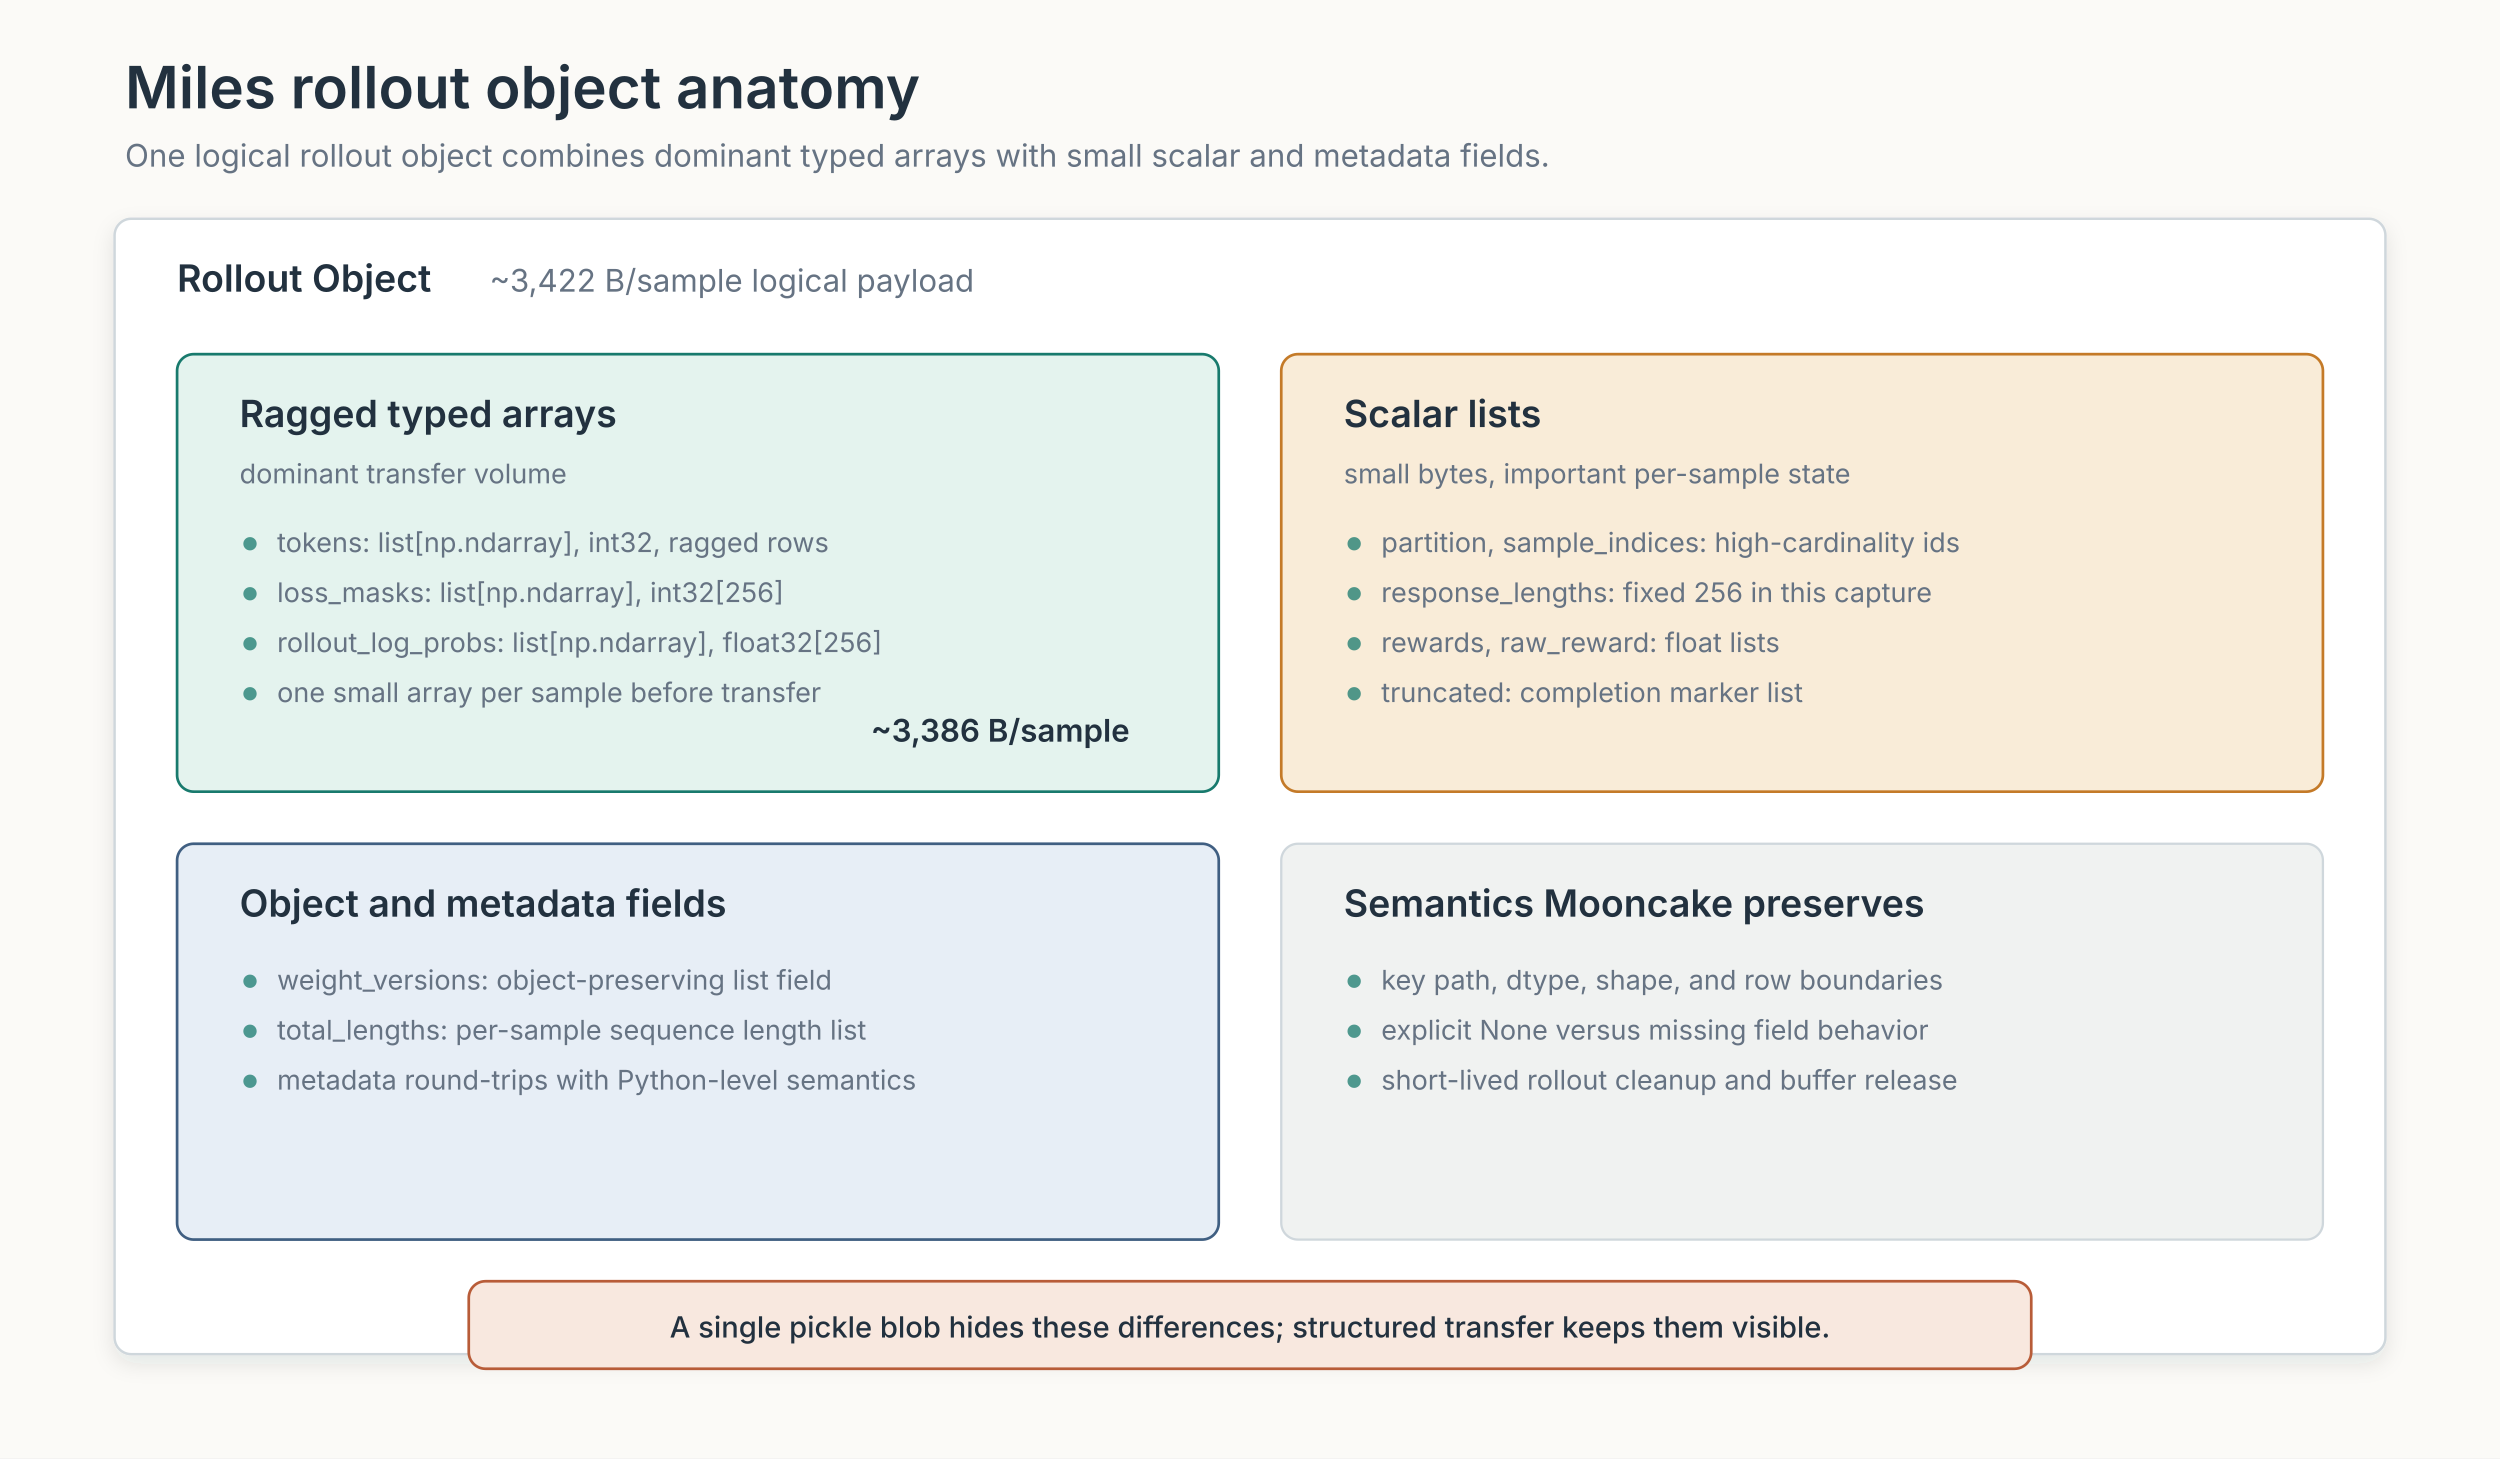
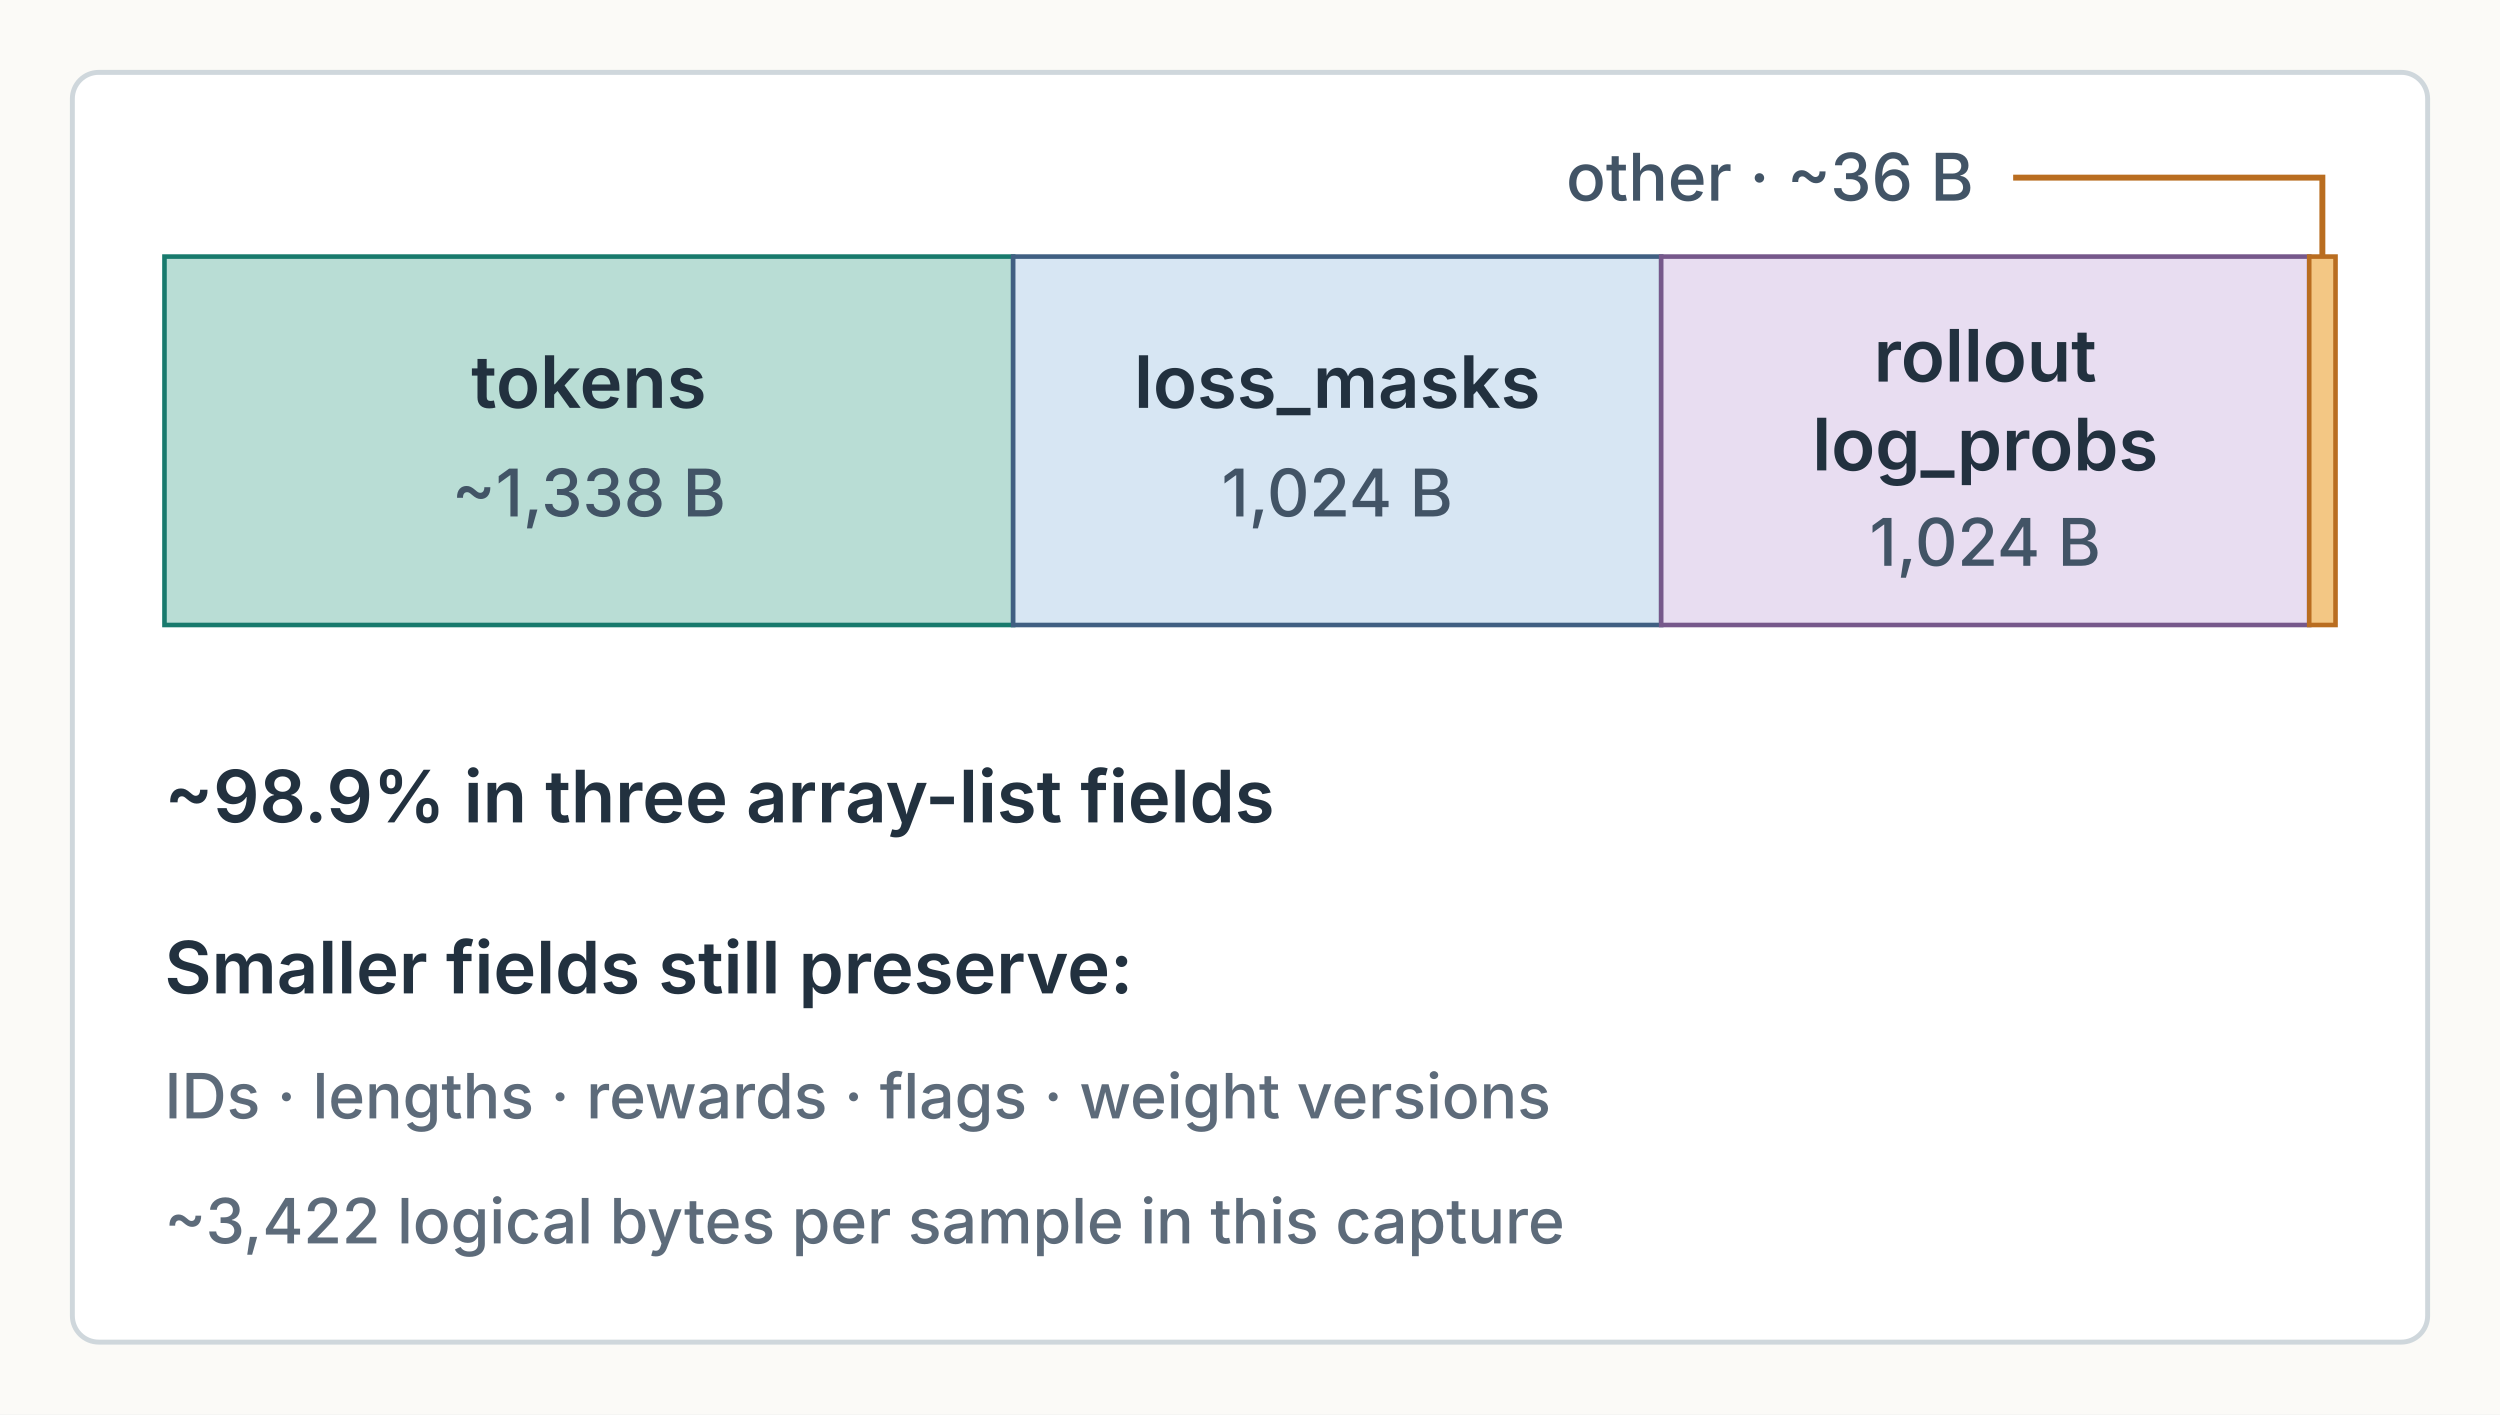
- <svg xmlns="http://www.w3.org/2000/svg" width="1200" height="700" viewBox="0 0 1200 700" role="img" aria-labelledby="title desc">
+ <svg xmlns="http://www.w3.org/2000/svg" width="760" height="430" viewBox="0 0 760 430" role="img" aria-labelledby="title desc">
  <defs>
-     <marker id="arrow-control" viewBox="0 0 10 10" refX="8.5" refY="5" markerWidth="7" markerHeight="7" orient="auto-start-reverse">
-       <path d="M 0 0 L 10 5 L 0 10 z" fill="#5d6b7a" />
-     </marker>
-     <marker id="arrow-data" viewBox="0 0 10 10" refX="8.5" refY="5" markerWidth="5.5" markerHeight="5.5" orient="auto-start-reverse">
-       <path d="M 0 0 L 10 5 L 0 10 z" fill="#187a6d" />
-     </marker>
-     <marker id="arrow-ray" viewBox="0 0 10 10" refX="8.5" refY="5" markerWidth="8" markerHeight="8" orient="auto-start-reverse">
-       <path d="M 0 0 L 10 5 L 0 10 z" fill="#b85c38" />
-     </marker>
-     <filter id="soft-shadow" x="-10%" y="-10%" width="120%" height="125%">
-       <feDropShadow dx="0" dy="4" stdDeviation="5" flood-color="#22313f" flood-opacity="0.10" />
-     </filter>
    <style>
      .bg { fill: #fbfaf7; }
-       .title { font: 600 28px -apple-system, BlinkMacSystemFont, "Segoe UI", sans-serif; fill: #22313f; }
-       .subtitle { font: 400 15px -apple-system, BlinkMacSystemFont, "Segoe UI", sans-serif; fill: #667383; }
-       .h { font: 600 18px -apple-system, BlinkMacSystemFont, "Segoe UI", sans-serif; fill: #22313f; }
-       .label { font: 500 14px -apple-system, BlinkMacSystemFont, "Segoe UI", sans-serif; fill: #22313f; }
-       .small { font: 400 13px -apple-system, BlinkMacSystemFont, "Segoe UI", sans-serif; fill: #667383; }
-       .tiny { font: 400 11px -apple-system, BlinkMacSystemFont, "Segoe UI", sans-serif; fill: #667383; }
-       .value { font: 600 15px -apple-system, BlinkMacSystemFont, "Segoe UI", sans-serif; fill: #22313f; }
-       .card { fill: #ffffff; stroke: #cfd7dc; stroke-width: 1.2; rx: 8; filter: url(#soft-shadow); }
-       .soft { fill: #f0f2f1; stroke: #cfd7dc; stroke-width: 1.1; rx: 8; }
-       .moon { fill: #e4f3ee; stroke: #187a6d; stroke-width: 1.3; rx: 8; }
-       .ray { fill: #f8e8df; stroke: #b85c38; stroke-width: 1.3; rx: 8; }
-       .amber { fill: #f9ecd8; stroke: #c47a28; stroke-width: 1.3; rx: 8; }
-       .blue { fill: #e7eef6; stroke: #405f82; stroke-width: 1.3; rx: 8; }
-       .control-arrow { fill: none; stroke: #5d6b7a; stroke-width: 2; stroke-dasharray: 6 6; marker-end: url(#arrow-control); }
-       .data-arrow { fill: none; stroke: #187a6d; stroke-width: 6; stroke-linecap: round; marker-end: url(#arrow-data); }
-       .grid { stroke: #dfe5e8; stroke-width: 1; }
-       .axis { stroke: #8996a3; stroke-width: 1.2; }
-       .moon-line { fill: none; stroke: #187a6d; stroke-width: 4; stroke-linejoin: round; stroke-linecap: round; }
-       .ray-line { fill: none; stroke: #b85c38; stroke-width: 4; stroke-linejoin: round; stroke-linecap: round; }
+       .label { font: 600 22px -apple-system, BlinkMacSystemFont, "Segoe UI", sans-serif; fill: #22313f; }
+       .value { font: 500 20px -apple-system, BlinkMacSystemFont, "Segoe UI", sans-serif; fill: #425466; }
+       .body { font: 500 19px -apple-system, BlinkMacSystemFont, "Segoe UI", sans-serif; fill: #5d6b7a; }
+       .panel { fill: #fff; stroke: #cfd7dc; stroke-width: 1.5; rx: 8; }
+       .token { fill: #b9ddd5; stroke: #187a6d; stroke-width: 1.4; }
+       .mask { fill: #d7e6f3; stroke: #405f82; stroke-width: 1.4; }
+       .prob { fill: #e8ddf1; stroke: #76588b; stroke-width: 1.4; }
+       .other { fill: #f3c784; stroke: #b96d20; stroke-width: 1.4; }
+       .callout { fill: none; stroke: #b96d20; stroke-width: 1.8; }
    </style>
  </defs>
-   <rect class="bg" width="1200" height="700" />
-   <text x="60.0" y="52.0" class="title" text-anchor="start">Miles rollout object anatomy</text>
-   <text x="60.0" y="80.0" class="subtitle" text-anchor="start">One logical rollout object combines dominant typed arrays with small scalar and metadata fields.</text>
-   <rect x="55.0" y="105.0" width="1090.0" height="545.0" class="card" />
-   <text x="85.0" y="140.0" class="h" text-anchor="start">Rollout Object</text>
-   <text x="235.0" y="140.0" class="subtitle" text-anchor="start">~3,422 B/sample logical payload</text>
-   <rect x="85.0" y="170.0" width="500.0" height="210.0" class="moon" />
-   <text x="115.0" y="205.0" class="h" text-anchor="start">Ragged typed arrays</text>
-   <text x="115.0" y="232.0" class="small" text-anchor="start">dominant transfer volume</text>
-   <circle cx="120.0" cy="261.0" r="3.2" fill="#187a6d" opacity="0.75" />
-   <text x="133.0" y="265.0" class="small" text-anchor="start">tokens: list[np.ndarray], int32, ragged rows</text>
-   <circle cx="120.0" cy="285.0" r="3.2" fill="#187a6d" opacity="0.75" />
-   <text x="133.0" y="289.0" class="small" text-anchor="start">loss_masks: list[np.ndarray], int32[256]</text>
-   <circle cx="120.0" cy="309.0" r="3.2" fill="#187a6d" opacity="0.75" />
-   <text x="133.0" y="313.0" class="small" text-anchor="start">rollout_log_probs: list[np.ndarray], float32[256]</text>
-   <circle cx="120.0" cy="333.0" r="3.2" fill="#187a6d" opacity="0.75" />
-   <text x="133.0" y="337.0" class="small" text-anchor="start">one small array per sample before transfer</text>
-   <text x="418.0" y="356.0" class="value" text-anchor="start">~3,386 B/sample</text>
-   <rect x="615.0" y="170.0" width="500.0" height="210.0" class="amber" />
-   <text x="645.0" y="205.0" class="h" text-anchor="start">Scalar lists</text>
-   <text x="645.0" y="232.0" class="small" text-anchor="start">small bytes, important per-sample state</text>
-   <circle cx="650.0" cy="261.0" r="3.2" fill="#187a6d" opacity="0.75" />
-   <text x="663.0" y="265.0" class="small" text-anchor="start">partition, sample_indices: high-cardinality ids</text>
-   <circle cx="650.0" cy="285.0" r="3.2" fill="#187a6d" opacity="0.75" />
-   <text x="663.0" y="289.0" class="small" text-anchor="start">response_lengths: fixed 256 in this capture</text>
-   <circle cx="650.0" cy="309.0" r="3.2" fill="#187a6d" opacity="0.75" />
-   <text x="663.0" y="313.0" class="small" text-anchor="start">rewards, raw_reward: float lists</text>
-   <circle cx="650.0" cy="333.0" r="3.2" fill="#187a6d" opacity="0.75" />
-   <text x="663.0" y="337.0" class="small" text-anchor="start">truncated: completion marker list</text>
-   <rect x="85.0" y="405.0" width="500.0" height="190.0" class="blue" />
-   <text x="115.0" y="440.0" class="h" text-anchor="start">Object and metadata fields</text>
-   <circle cx="120.0" cy="471.0" r="3.2" fill="#187a6d" opacity="0.75" />
-   <text x="133.0" y="475.0" class="small" text-anchor="start">weight_versions: object-preserving list field</text>
-   <circle cx="120.0" cy="495.0" r="3.2" fill="#187a6d" opacity="0.75" />
-   <text x="133.0" y="499.0" class="small" text-anchor="start">total_lengths: per-sample sequence length list</text>
-   <circle cx="120.0" cy="519.0" r="3.2" fill="#187a6d" opacity="0.75" />
-   <text x="133.0" y="523.0" class="small" text-anchor="start">metadata round-trips with Python-level semantics</text>
-   <rect x="615.0" y="405.0" width="500.0" height="190.0" class="soft" />
-   <text x="645.0" y="440.0" class="h" text-anchor="start">Semantics Mooncake preserves</text>
-   <circle cx="650.0" cy="471.0" r="3.2" fill="#187a6d" opacity="0.75" />
-   <text x="663.0" y="475.0" class="small" text-anchor="start">key path, dtype, shape, and row boundaries</text>
-   <circle cx="650.0" cy="495.0" r="3.2" fill="#187a6d" opacity="0.75" />
-   <text x="663.0" y="499.0" class="small" text-anchor="start">explicit None versus missing field behavior</text>
-   <circle cx="650.0" cy="519.0" r="3.2" fill="#187a6d" opacity="0.75" />
-   <text x="663.0" y="523.0" class="small" text-anchor="start">short-lived rollout cleanup and buffer release</text>
-   <rect x="225.0" y="615.0" width="750.0" height="42.0" class="ray" />
-   <text x="600.0" y="642.0" class="label" text-anchor="middle">A single pickle blob hides these differences; structured transfer keeps them visible.</text>
+   <rect class="bg" width="760" height="430" />
+   <rect x="22" y="22" width="716" height="386" class="panel" />
+   <rect x="50" y="78" width="258" height="112" class="token" />
+   <text x="179" y="124" class="label" text-anchor="middle">tokens</text>
+   <text x="179" y="157" class="value" text-anchor="middle">~1,338 B</text>
+   <rect x="308" y="78" width="197" height="112" class="mask" />
+   <text x="406.5" y="124" class="label" text-anchor="middle">loss_masks</text>
+   <text x="406.5" y="157" class="value" text-anchor="middle">1,024 B</text>
+   <rect x="505" y="78" width="197" height="112" class="prob" />
+   <text x="603.5" y="116" class="label" text-anchor="middle">rollout</text>
+   <text x="603.5" y="143" class="label" text-anchor="middle">log_probs</text>
+   <text x="603.5" y="172" class="value" text-anchor="middle">1,024 B</text>
+   <rect x="702" y="78" width="8" height="112" class="other" />
+   <path d="M706 78 V54 H612" class="callout" />
+   <text x="600" y="61" class="value" text-anchor="end">other · ~36 B</text>
+   <text x="50" y="250" class="label">~98.9% in three array-list fields</text>
+   <text x="50" y="302" class="label">Smaller fields still preserve:</text>
+   <text x="50" y="340" class="body">IDs · lengths · rewards · flags · weight versions</text>
+   <text x="50" y="378" class="body">~3,422 logical bytes per sample in this capture</text>
</svg>
